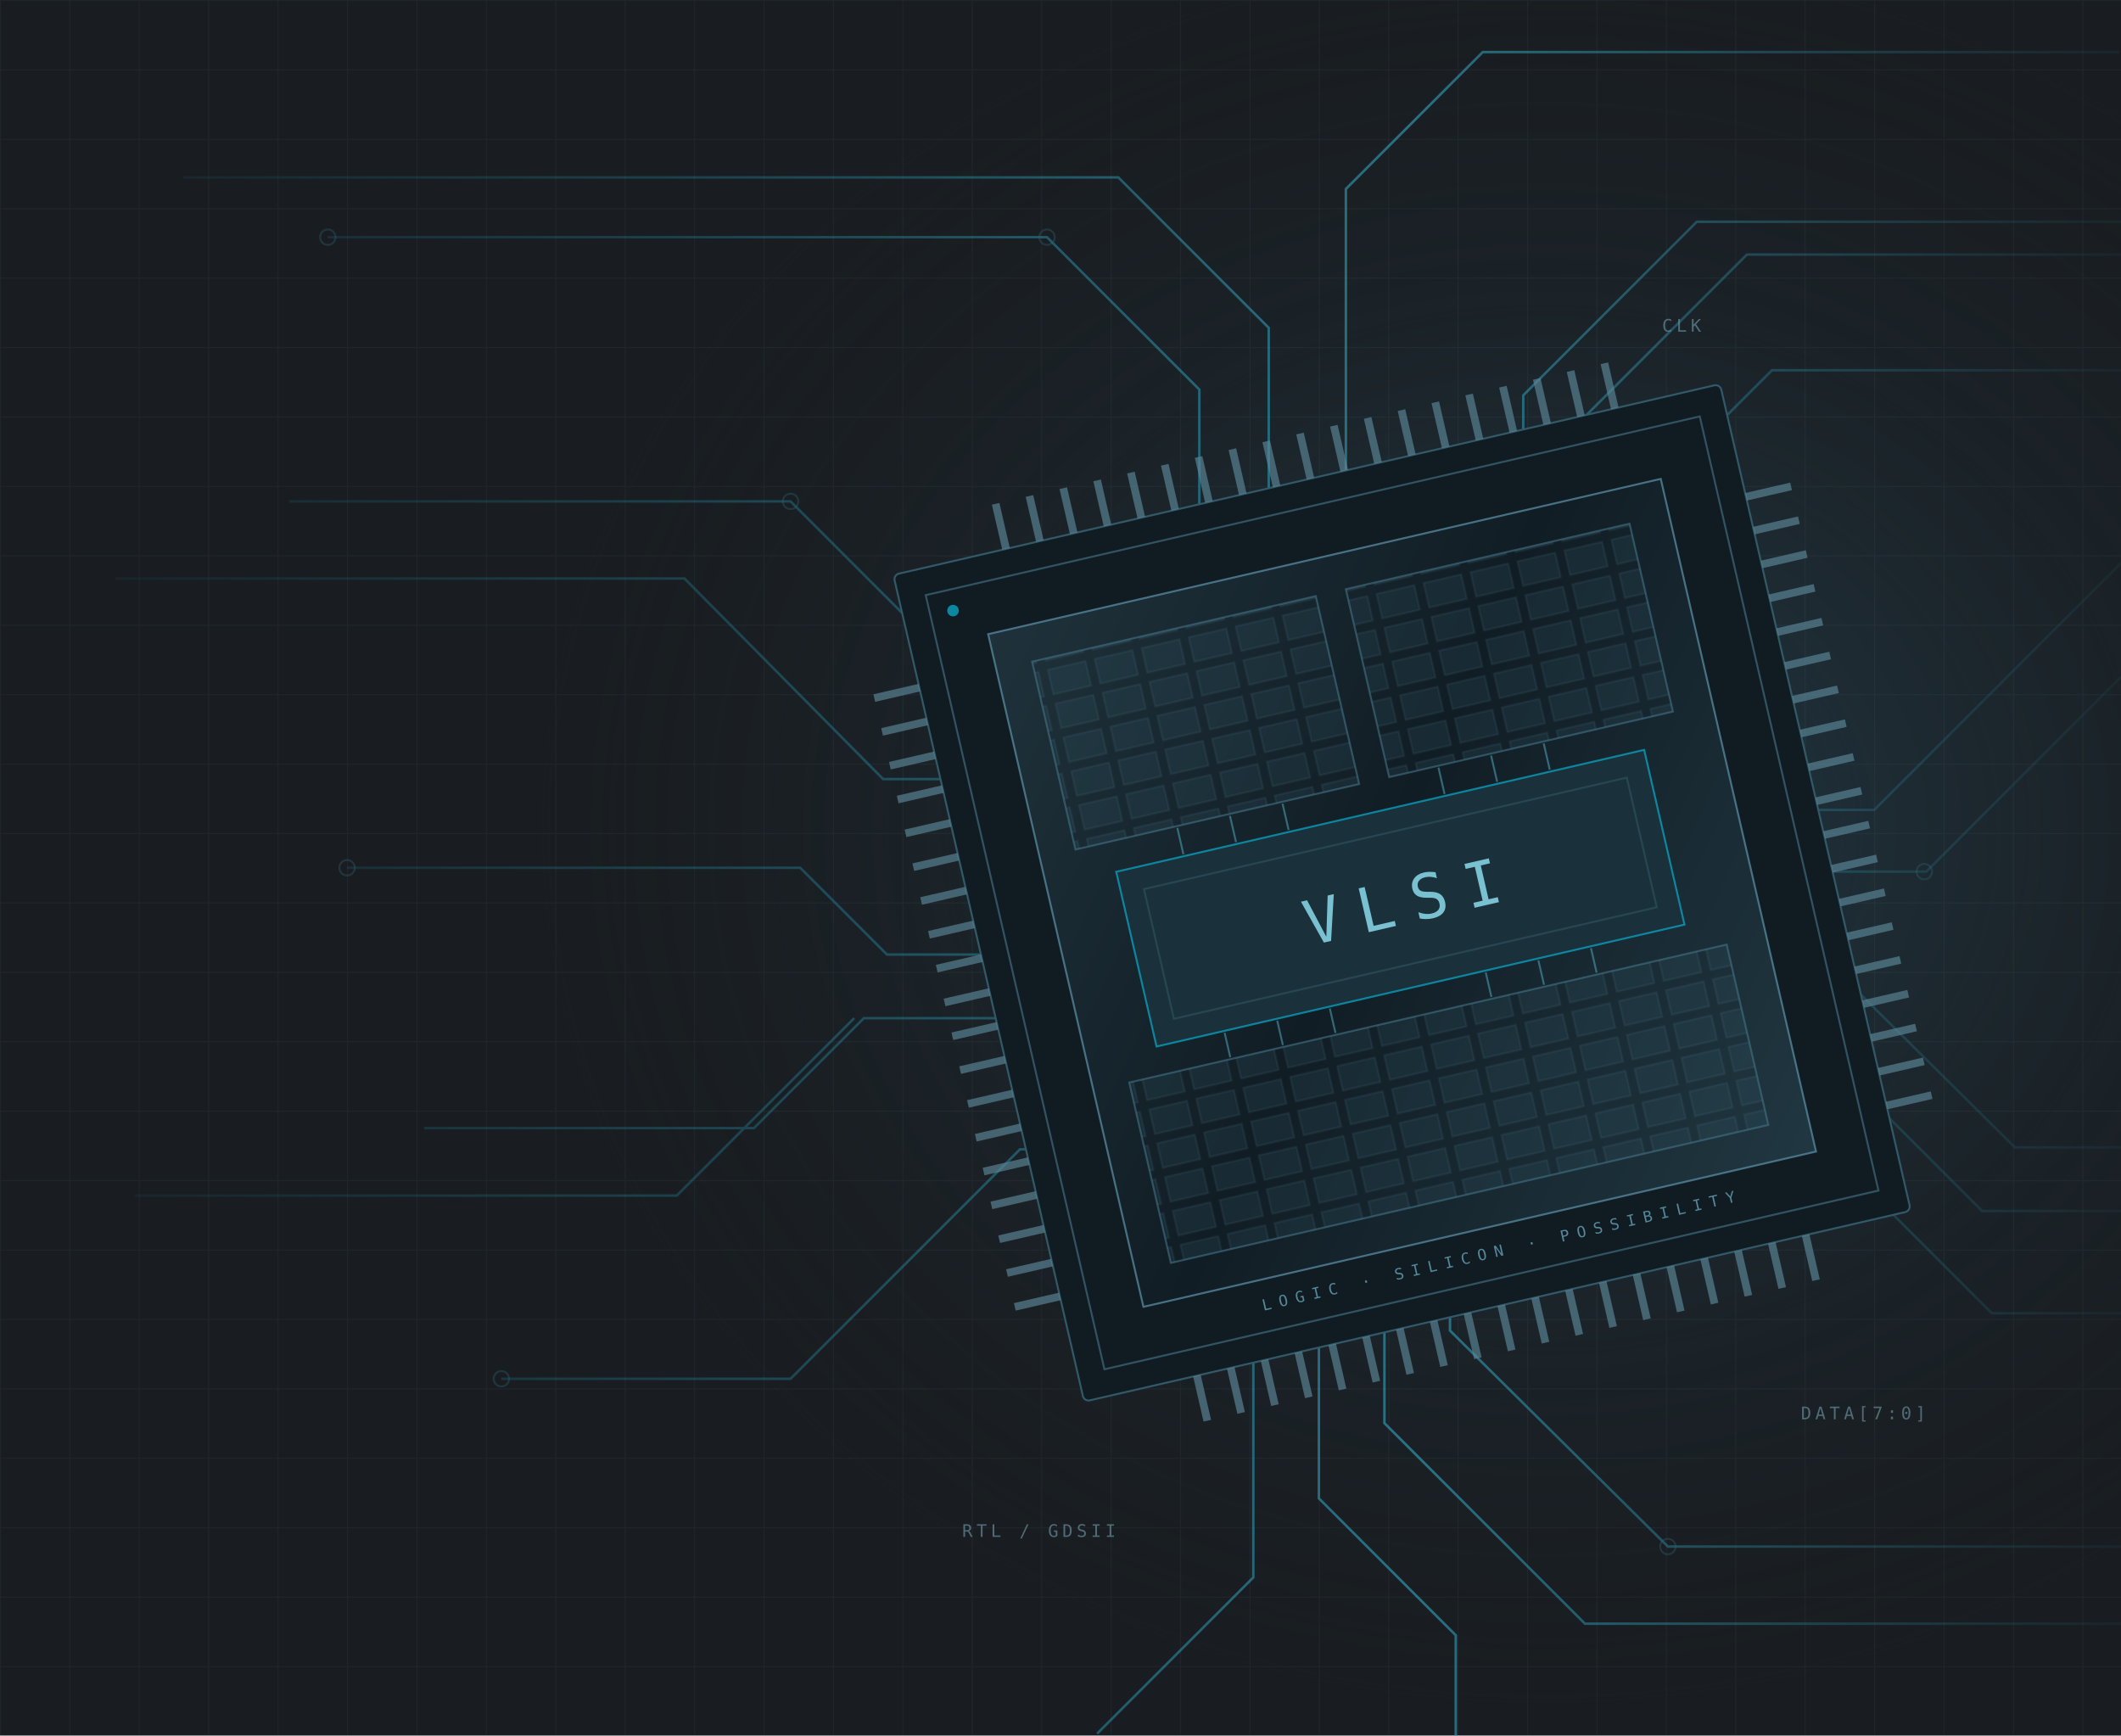
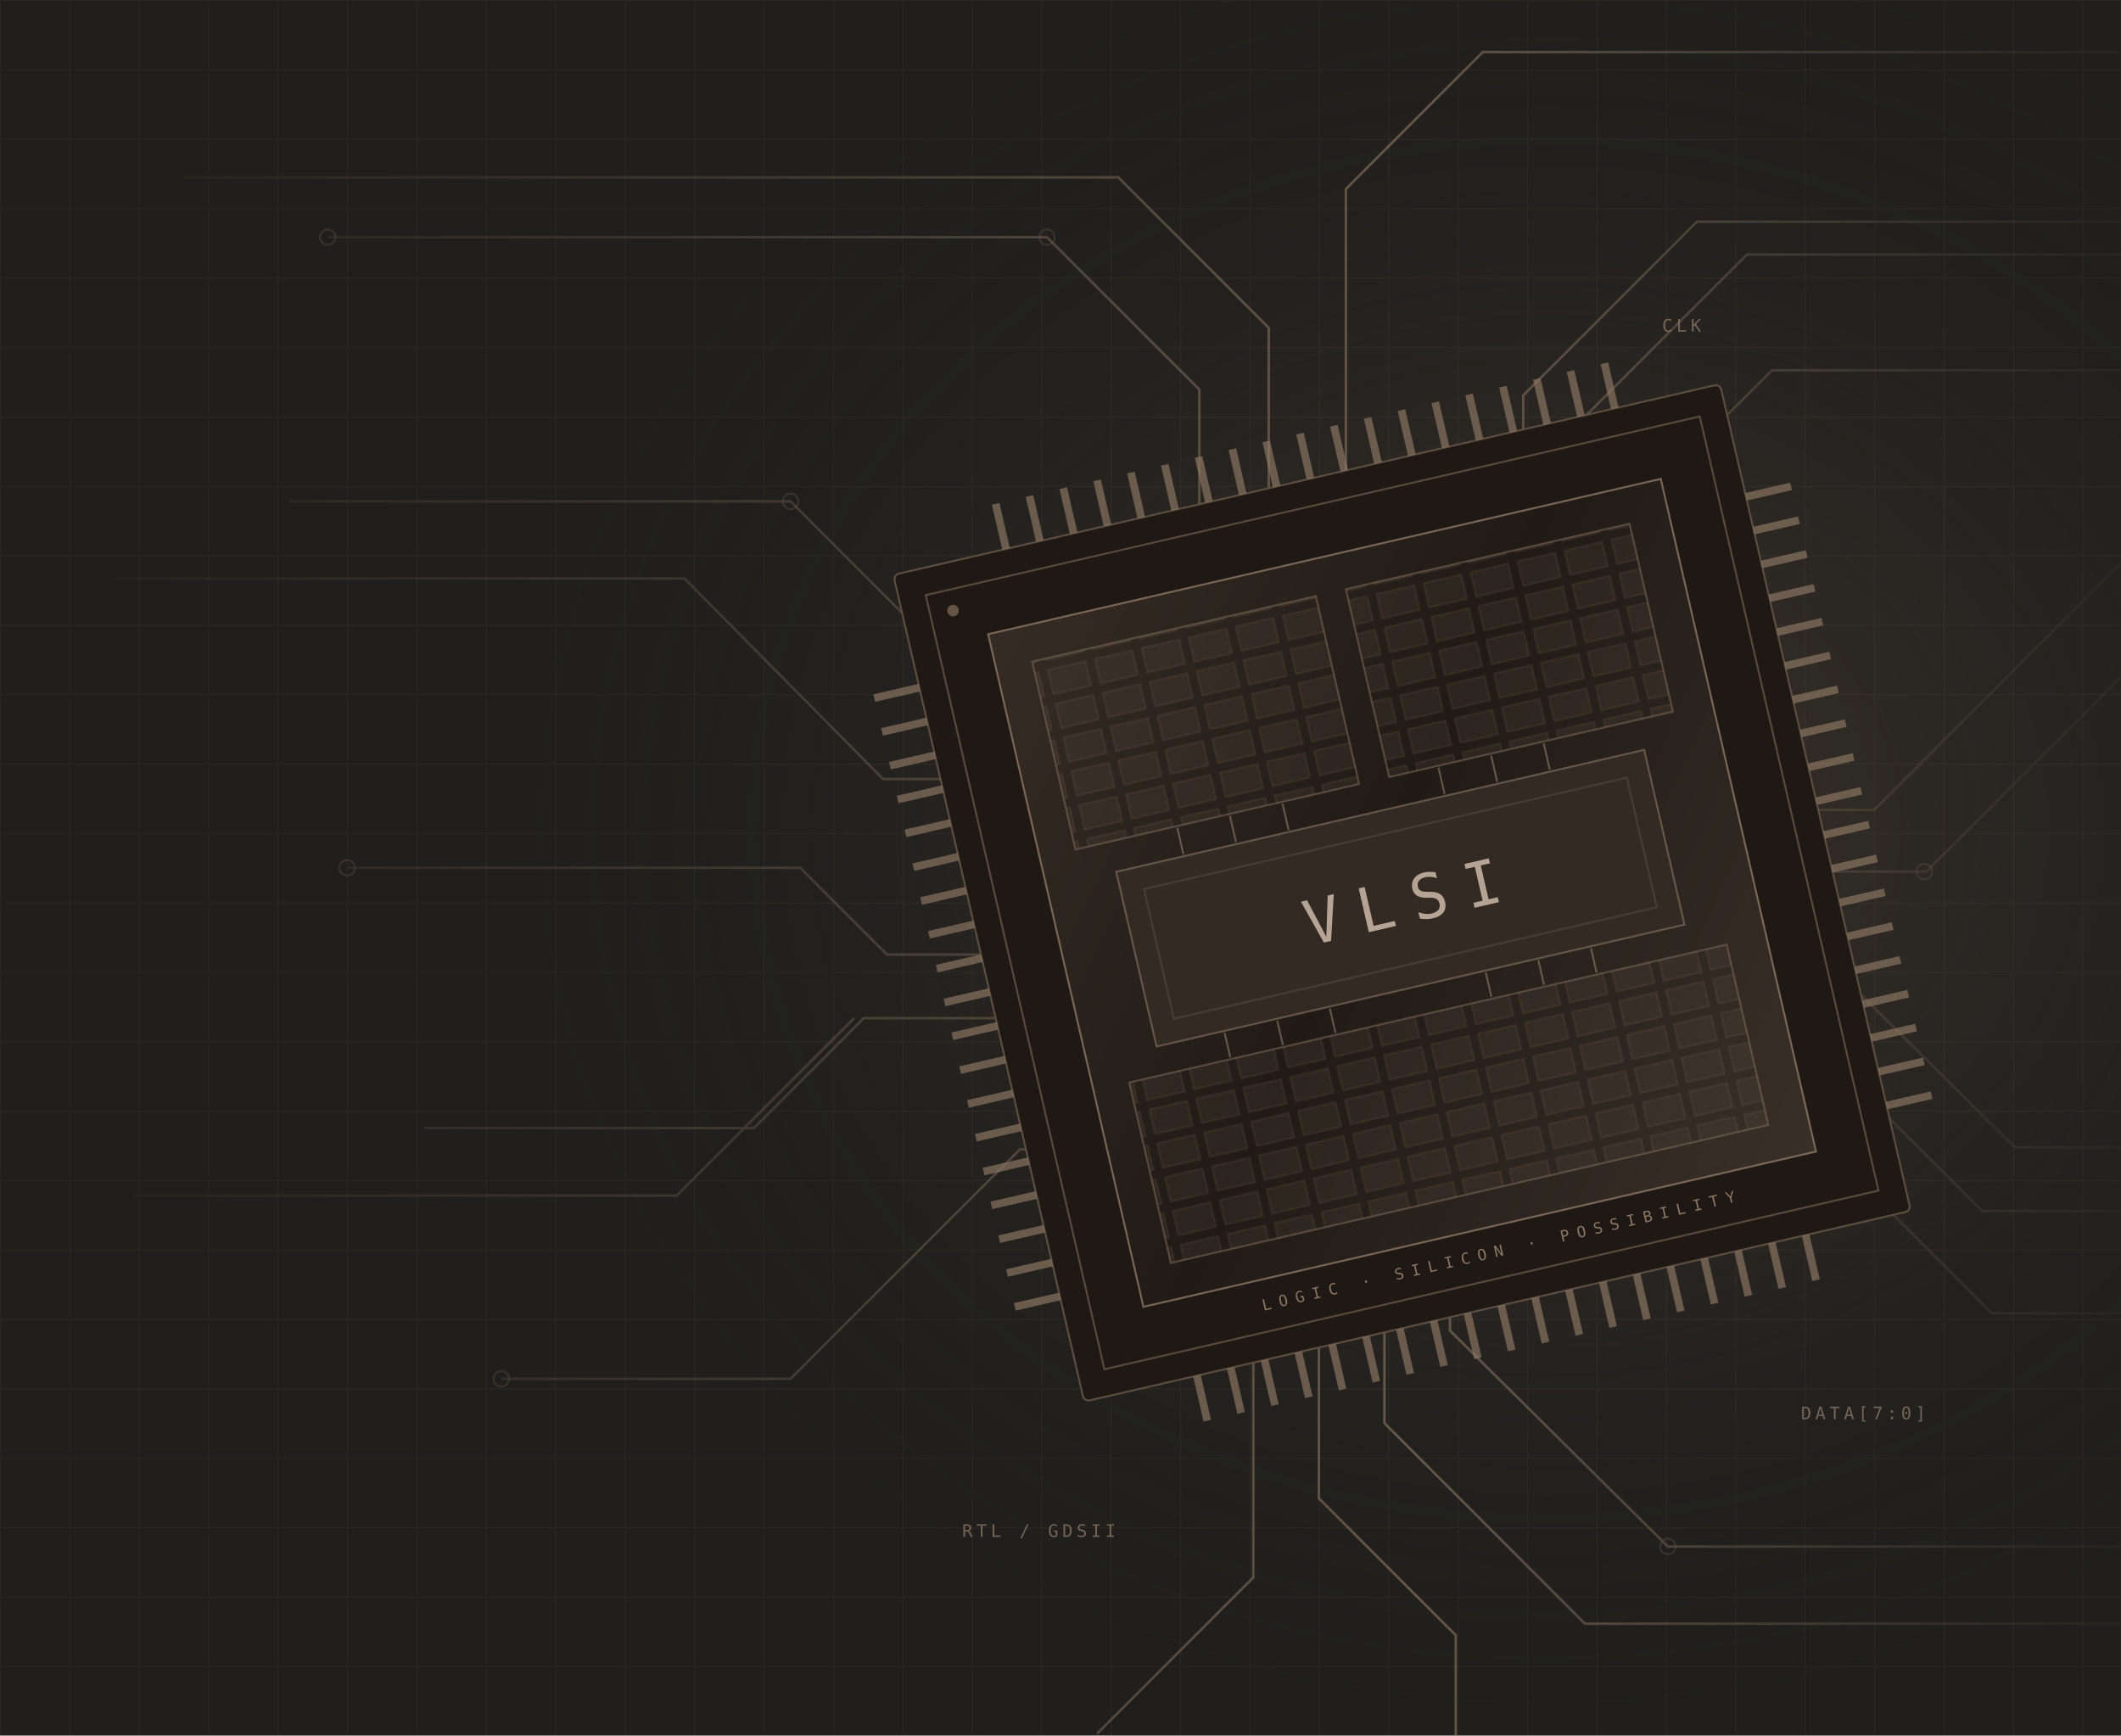
<svg xmlns="http://www.w3.org/2000/svg" width="1100" height="900" viewBox="0 0 1100 900" fill="none">
  <defs>
    <radialGradient id="ambient">
-       <stop stop-color="#285061" stop-opacity=".62" />
-       <stop offset="1" stop-color="#191d21" stop-opacity="0" />
+       <stop stop-color="#514438" stop-opacity=".62" />
+       <stop offset="1" stop-color="#201f1d" stop-opacity="0" />
    </radialGradient>
    <linearGradient id="die" x1="450" y1="240" x2="940" y2="620" gradientUnits="userSpaceOnUse">
-       <stop stop-color="#253b44" />
-       <stop offset=".55" stop-color="#111d25" />
-       <stop offset="1" stop-color="#213842" />
+       <stop stop-color="#3e342b" />
+       <stop offset=".55" stop-color="#201b16" />
+       <stop offset="1" stop-color="#3a3129" />
    </linearGradient>
    <pattern id="grid" width="36" height="36" patternUnits="userSpaceOnUse">
-       <path d="M36 0H0v36" stroke="#608595" stroke-opacity=".085" />
+       <path d="M36 0H0v36" stroke="#917a64" stroke-opacity=".085" />
    </pattern>
    <pattern id="cells" width="25" height="18" patternUnits="userSpaceOnUse">
-       <rect x="2" y="2" width="20" height="13" fill="#366072" fill-opacity=".19" stroke="#5d94a6" stroke-opacity=".12" />
+       <rect x="2" y="2" width="20" height="13" fill="#635345" fill-opacity=".19" stroke="#98816b" stroke-opacity=".12" />
    </pattern>
    <linearGradient id="trace">
-       <stop stop-color="#1784a1" stop-opacity=".08" />
-       <stop offset=".65" stop-color="#34a9c3" stop-opacity=".6" />
-       <stop offset="1" stop-color="#2786a0" stop-opacity=".08" />
+       <stop stop-color="#6d5b4b" stop-opacity=".08" />
+       <stop offset=".65" stop-color="#927b65" stop-opacity=".6" />
+       <stop offset="1" stop-color="#756352" stop-opacity=".08" />
    </linearGradient>
  </defs>
-   <path fill="#191d21" d="M0 0h1100v900H0z" />
+   <path fill="#201f1d" d="M0 0h1100v900H0z" />
  <ellipse cx="800" cy="430" rx="530" ry="470" fill="url(#ambient)" />
  <path fill="url(#grid)" d="M0 0h1100v900H0z" />
  <g stroke="url(#trace)" stroke-width="1.3">
    <path d="M150 260h260l88 88h90M60 300h295l103 104h130M180 450h235l45 45h128M220 585h171l57-57h140M70 620h281l92-92M260 715h150l119-119h59M790 345V205l90-90h220M818 345V220l88-88h194M846 345v-80l73-73h181M868 420h104l128-128M868 452h131l101-101M868 484h65l112 111h55M868 516h48l112 112h72M868 548h32l133 133h67M752 596v94l113 112h235M718 596v142l104 104h278M684 596v181l71 71v52M650 596v222l-81 81M622 344V202l-79-79H170M658 344V170l-78-78H95M698 344V98l71-71h330" />
  </g>
-   <g stroke="#326377" stroke-opacity=".35">
+   <g stroke="#645445" stroke-opacity=".35">
    <circle cx="410" cy="260" r="4" />
    <circle cx="180" cy="450" r="4" />
    <circle cx="260" cy="715" r="4" />
    <circle cx="170" cy="123" r="4" />
    <circle cx="543" cy="123" r="4" />
    <circle cx="998" cy="452" r="4" />
    <circle cx="865" cy="802" r="4" />
  </g>
  <g transform="rotate(-13 733 475)">
-     <rect x="510" y="242" width="440" height="440" rx="3" fill="#111b22" stroke="#325968" />
-     <rect x="524" y="256" width="412" height="412" stroke="#325362" />
-     <rect x="551" y="283" width="358" height="358" fill="url(#die)" stroke="#54869b" stroke-opacity=".8" />
-     <g stroke="#5c8899" stroke-opacity=".65" stroke-width="4">
+     <rect x="510" y="242" width="440" height="440" rx="3" fill="#1e1915" stroke="#5b4d3f" />
+     <rect x="524" y="256" width="412" height="412" stroke="#574a3d" />
+     <rect x="551" y="283" width="358" height="358" fill="url(#die)" stroke="#8d7762" stroke-opacity=".8" />
+     <g stroke="#917a64" stroke-opacity=".65" stroke-width="4">
      <path d="M570 242v-24m18 24v-24m18 24v-24m18 24v-24m18 24v-24m18 24v-24m18 24v-24m18 24v-24m18 24v-24m18 24v-24m18 24v-24m18 24v-24m18 24v-24m18 24v-24m18 24v-24m18 24v-24m18 24v-24m18 24v-24m18 24v-24M570 682v24m18-24v24m18-24v24m18-24v24m18-24v24m18-24v24m18-24v24m18-24v24m18-24v24m18-24v24m18-24v24m18-24v24m18-24v24m18-24v24m18-24v24m18-24v24m18-24v24m18-24v24m18-24v24M510 302h-24m24 18h-24m24 18h-24m24 18h-24m24 18h-24m24 18h-24m24 18h-24m24 18h-24m24 18h-24m24 18h-24m24 18h-24m24 18h-24m24 18h-24m24 18h-24m24 18h-24m24 18h-24m24 18h-24m24 18h-24m24 18h-24M950 302h24m-24 18h24m-24 18h24m-24 18h24m-24 18h24m-24 18h24m-24 18h24m-24 18h24m-24 18h24m-24 18h24m-24 18h24m-24 18h24m-24 18h24m-24 18h24m-24 18h24m-24 18h24m-24 18h24m-24 18h24m-24 18h24" />
    </g>
-     <rect x="570" y="302" width="151" height="100" fill="url(#cells)" stroke="#447387" stroke-opacity=".6" />
-     <rect x="737" y="302" width="151" height="100" fill="url(#cells)" stroke="#447387" stroke-opacity=".6" />
-     <rect x="570" y="526" width="318" height="96" fill="url(#cells)" stroke="#447387" stroke-opacity=".6" />
-     <rect x="588" y="418" width="281" height="93" fill="#1a303b" stroke="#08b5d8" stroke-opacity=".65" />
-     <rect x="600" y="430" width="257" height="69" stroke="#508899" stroke-opacity=".25" />
-     <g stroke="#55b2c8" stroke-opacity=".5">
+     <rect x="570" y="302" width="151" height="100" fill="url(#cells)" stroke="#786553" stroke-opacity=".6" />
+     <rect x="737" y="302" width="151" height="100" fill="url(#cells)" stroke="#786553" stroke-opacity=".6" />
+     <rect x="570" y="526" width="318" height="96" fill="url(#cells)" stroke="#786553" stroke-opacity=".6" />
+     <rect x="588" y="418" width="281" height="93" fill="#322a23" stroke="#846f5c" stroke-opacity=".65" />
+     <rect x="600" y="430" width="257" height="69" stroke="#897460" stroke-opacity=".25" />
+     <g stroke="#a38e7a" stroke-opacity=".5">
      <path d="M624 403v14m28-14v14m28-14v14m83-14v14m28-14v14m28-14v14M624 512v13m28-13v13m28-13v13m83-13v13m28-13v13m28-13v13" />
    </g>
-     <text x="729" y="478" text-anchor="middle" fill="#79c0d0" font-family="monospace" font-size="32" letter-spacing="9">VLSI</text>
-     <circle cx="536" cy="267" r="3" fill="#08b5d8" fill-opacity=".7" />
-     <text x="737" y="657" text-anchor="middle" fill="#54889a" font-family="monospace" font-size="8" letter-spacing="4">LOGIC · SILICON · POSSIBILITY</text>
+     <text x="729" y="478" text-anchor="middle" fill="#b5a494" font-family="monospace" font-size="32" letter-spacing="9">VLSI</text>
+     <circle cx="536" cy="267" r="3" fill="#846f5c" fill-opacity=".7" />
+     <text x="737" y="657" text-anchor="middle" fill="#8c7662" font-family="monospace" font-size="8" letter-spacing="4">LOGIC · SILICON · POSSIBILITY</text>
  </g>
-   <g fill="#668c9b" font-family="monospace" font-size="9" letter-spacing="2" opacity=".7">
+   <g fill="#97806a" font-family="monospace" font-size="9" letter-spacing="2" opacity=".7">
    <text x="862" y="172">CLK</text>
    <text x="934" y="736">DATA[7:0]</text>
    <text x="499" y="797">RTL / GDSII</text>
  </g>
</svg>
